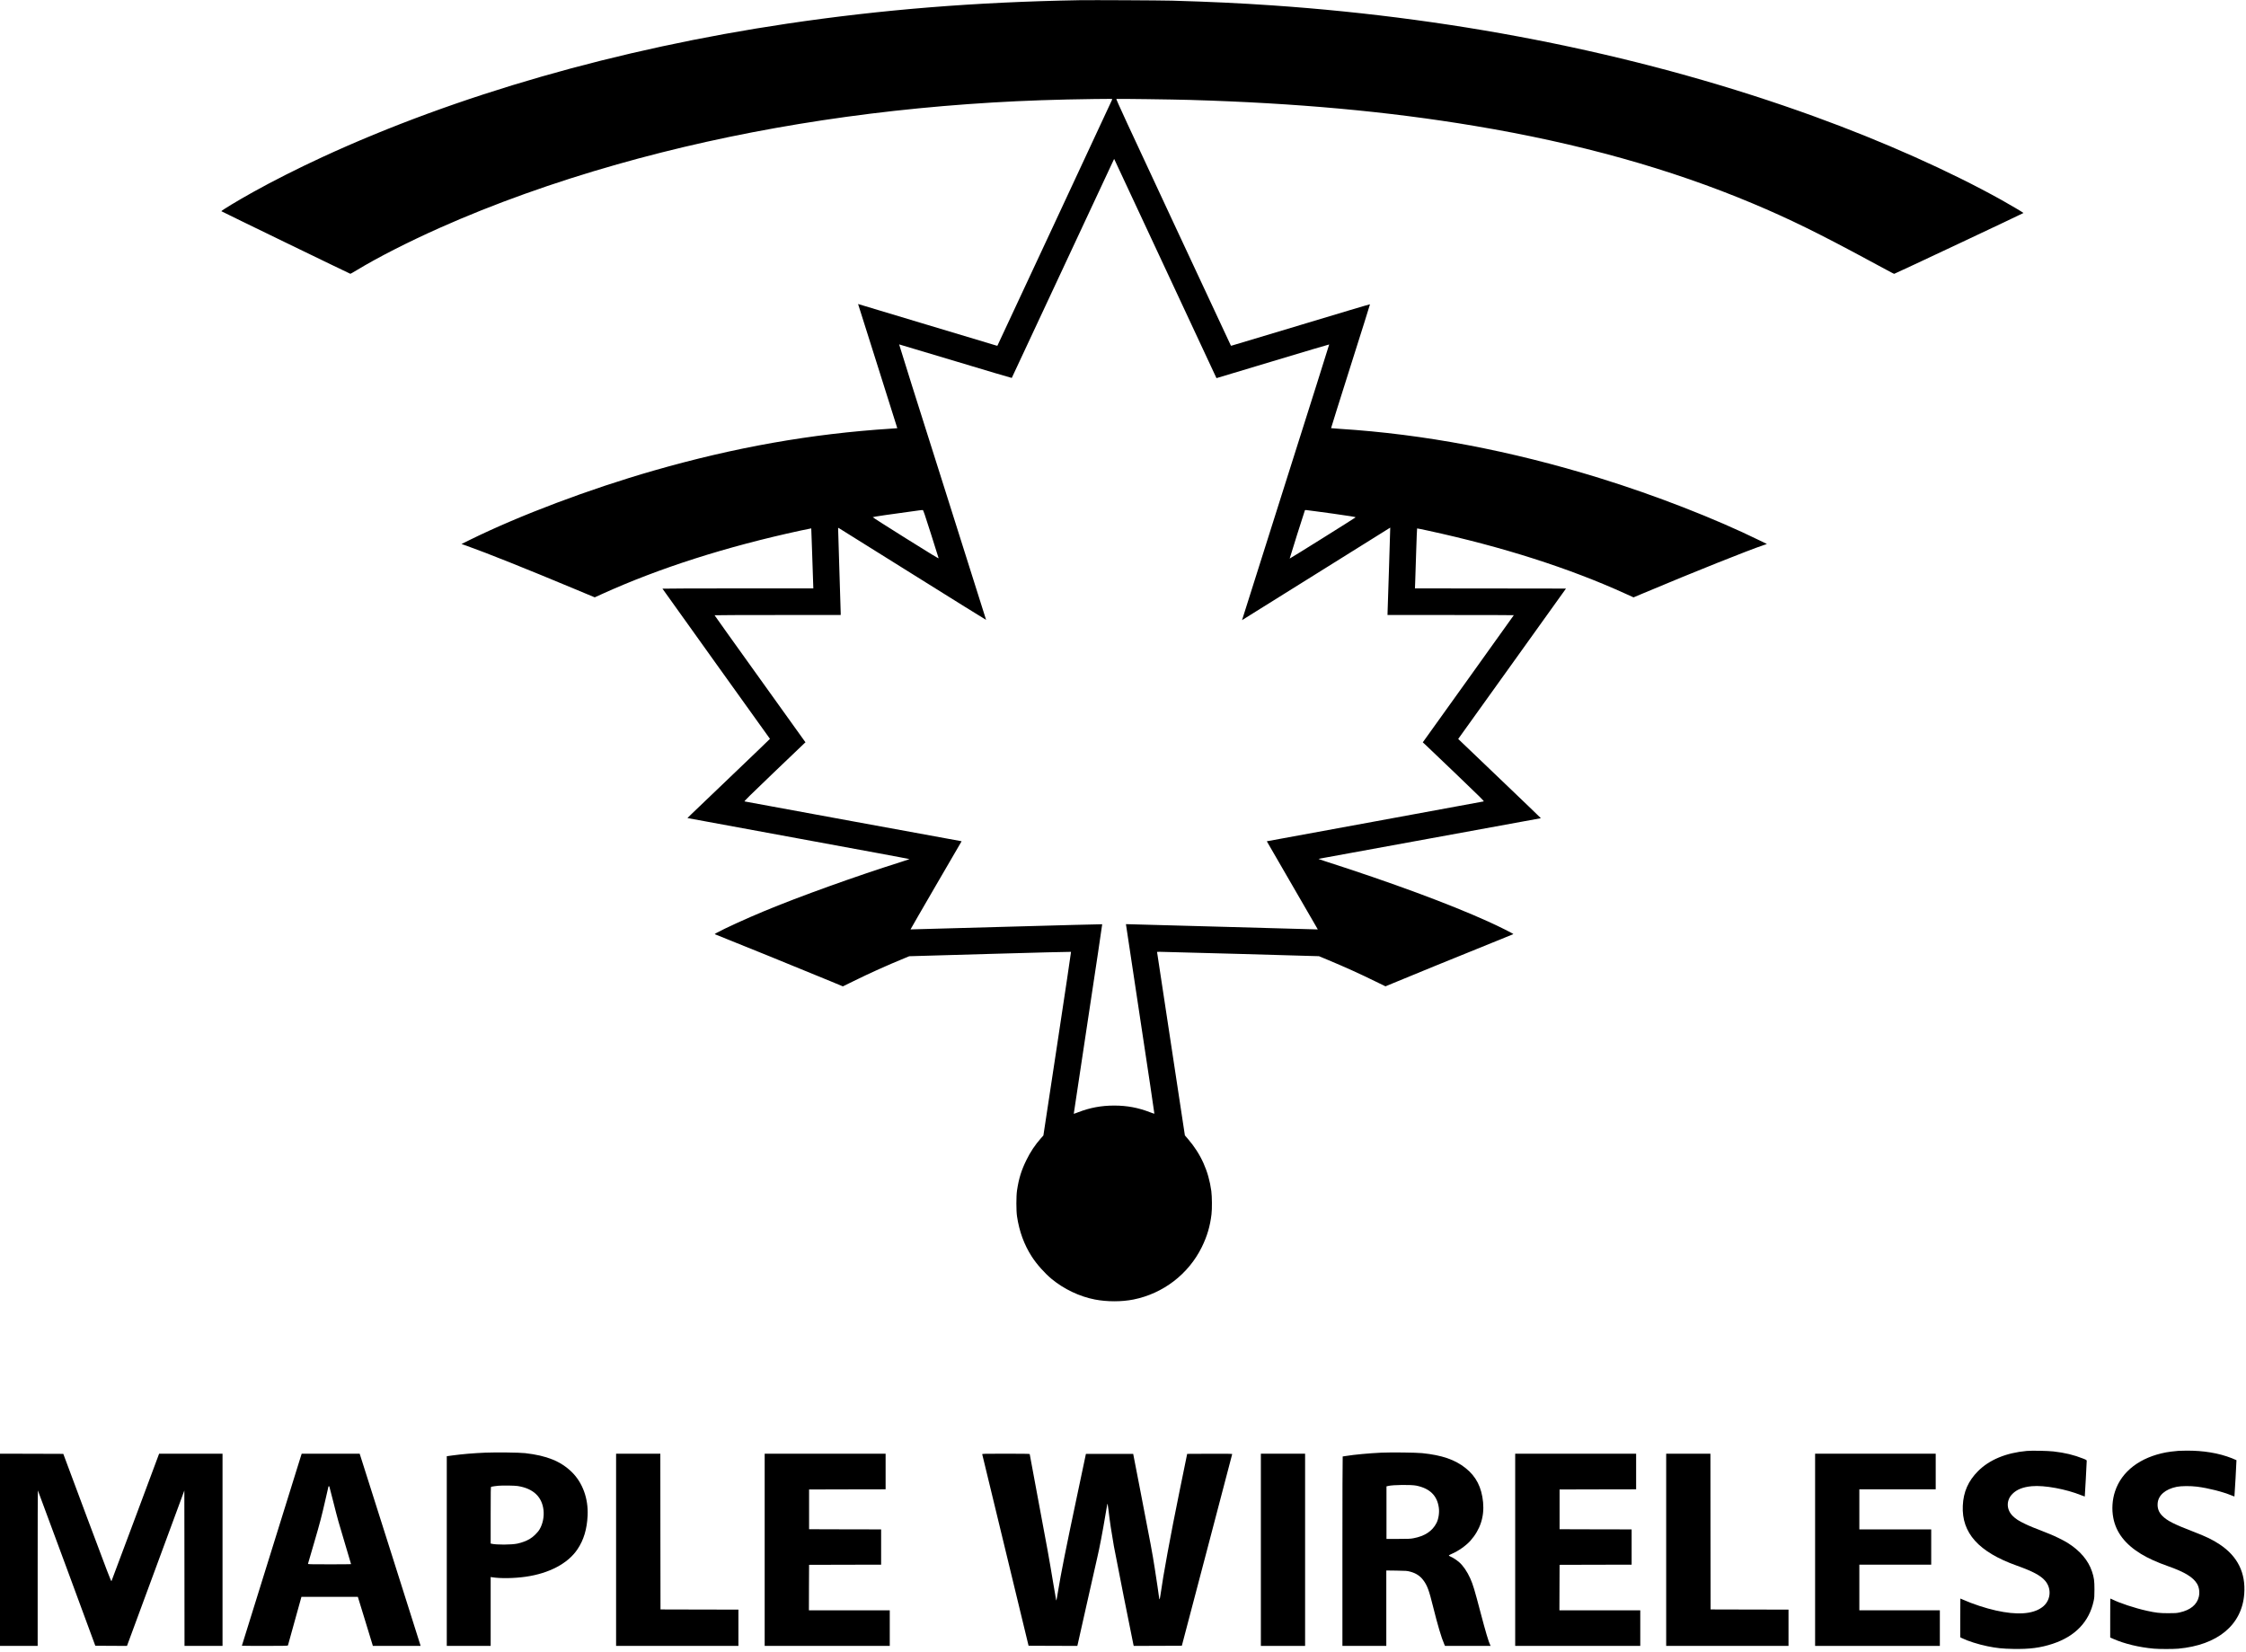
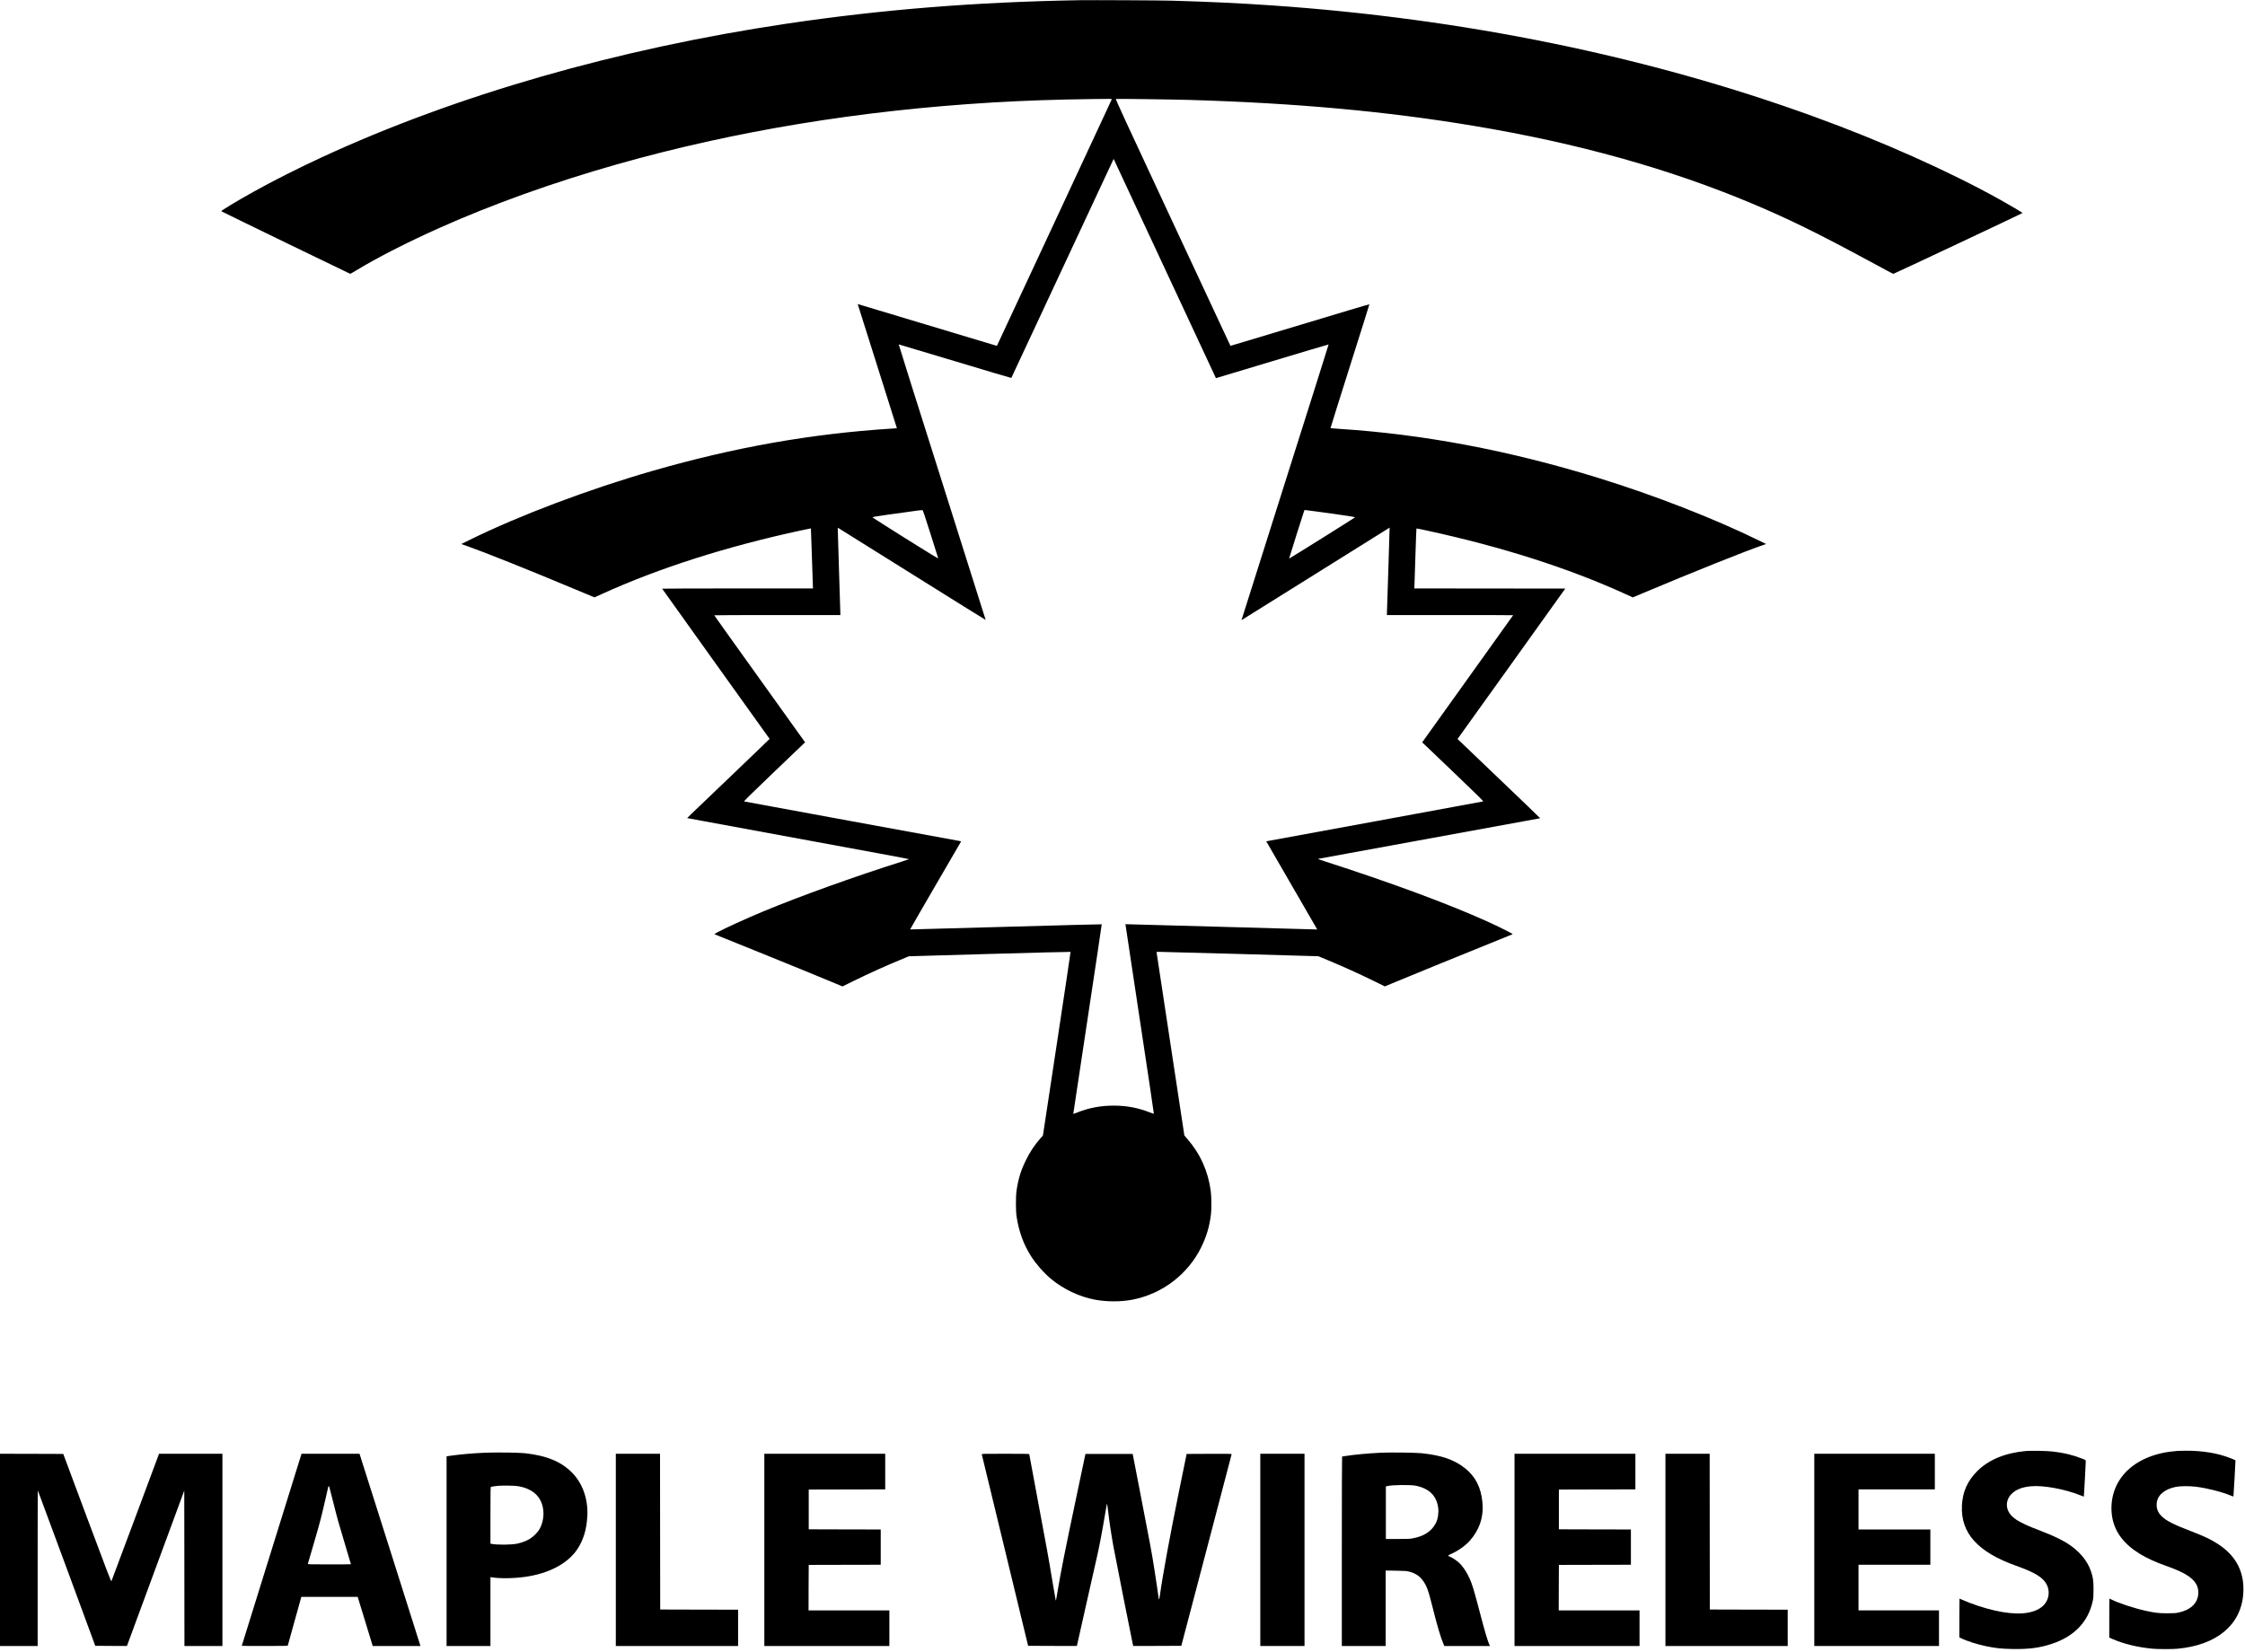
- <svg xmlns="http://www.w3.org/2000/svg" width="866px" height="637px" viewBox="0 0 866 637" version="1.1">
+ <svg xmlns="http://www.w3.org/2000/svg" width="500px" height="368px" viewBox="0 0 500 368" version="1.1">
  <g id="surface1">
-     <path style=" stroke:none;fill-rule:nonzero;fill:rgb(0%,0%,0%);fill-opacity:1;" d="M 416.215 0.078 C 376.164 0.785 340.137 3.68 303.434 9.133 C 238.191 18.836 175.891 36.727 124.172 60.629 C 114.965 64.883 105.254 69.785 97.605 74.051 C 91.555 77.41 85.176 81.277 85.359 81.453 C 85.52 81.609 134.938 105.582 135.098 105.582 C 135.176 105.582 136.215 104.992 137.402 104.273 C 145.543 99.328 157.277 93.344 169.535 87.875 C 190.266 78.637 213.449 70.332 237.883 63.402 C 282.969 50.605 331.586 42.594 382.707 39.527 C 395.07 38.793 407.406 38.367 421.93 38.18 C 428.762 38.086 428.91 38.086 428.844 38.34 C 428.805 38.484 418.836 59.91 406.672 85.957 L 384.57 133.32 L 384.172 133.254 C 383.957 133.215 371.875 129.59 357.324 125.191 C 342.777 120.805 330.867 117.219 330.852 117.23 C 330.84 117.23 334.25 128.004 338.418 141.16 C 342.59 154.316 345.988 165.09 345.973 165.117 C 345.945 165.129 344.883 165.207 343.602 165.289 C 312.84 167.262 283.355 172.473 251.938 181.5 C 227.25 188.59 200.379 198.723 181.234 208.148 L 177.941 209.773 L 180.113 210.535 C 187.508 213.16 203.352 219.492 221.801 227.211 L 229.316 230.344 L 232.207 229.023 C 254.258 219.027 279.996 210.801 308.828 204.562 C 310.988 204.094 312.773 203.723 312.801 203.75 C 312.824 203.773 312.984 208.32 313.16 213.84 C 313.332 219.371 313.504 224.57 313.547 225.383 L 313.598 226.891 L 284.488 226.891 C 268.488 226.891 255.402 226.945 255.43 226.996 C 255.457 227.062 264.781 240.113 276.16 255.992 C 287.551 271.867 296.863 284.879 296.879 284.906 C 296.891 284.934 290.016 291.547 281.582 299.598 C 263.719 316.672 265.062 315.379 265.129 315.461 C 265.168 315.488 284.461 319.047 307.988 323.352 C 331.531 327.672 350.742 331.23 350.691 331.285 C 350.637 331.324 349.305 331.766 347.73 332.27 C 329.824 337.922 308.281 345.668 294.508 351.402 C 287.645 354.254 279.492 357.984 276.453 359.641 C 275.469 360.184 275.469 360.184 275.84 360.332 C 276.453 360.559 287.965 365.211 295.906 368.426 C 305.406 372.277 314.465 375.984 320.34 378.422 L 324.988 380.355 L 329.066 378.355 C 335.77 375.062 341.656 372.41 349.266 369.277 L 350.598 368.73 L 381.734 367.836 C 398.867 367.344 412.91 366.984 412.961 367.039 C 413.004 367.078 410.629 383.035 407.672 402.484 L 402.305 437.852 L 401.359 438.918 C 399.121 441.449 397.309 444.156 395.762 447.316 C 393.805 451.289 392.816 454.488 392.137 459.047 C 391.805 461.301 391.805 466.793 392.137 469.047 C 393.004 474.844 394.871 479.965 397.801 484.508 C 399.691 487.469 402.809 490.973 405.527 493.215 C 410.27 497.121 416.281 499.973 422.156 501.105 C 426.859 502.012 432.508 502.012 437.051 501.105 C 448.48 498.812 458.262 491.309 463.375 480.91 C 465.43 476.738 466.574 472.859 467.121 468.246 C 467.375 466.152 467.332 461.461 467.055 459.312 C 466.027 451.609 463.043 444.969 457.969 439.105 L 456.863 437.824 L 451.492 402.445 L 446.125 367.062 L 447.121 367.023 C 447.668 367.012 461.723 367.383 478.34 367.852 L 508.555 368.719 L 511.98 370.145 C 518.441 372.836 524.371 375.516 530.523 378.543 L 534.203 380.34 L 537.121 379.129 C 544.406 376.09 560.57 369.504 575.344 363.531 C 579.742 361.773 583.418 360.277 583.512 360.211 C 583.699 360.105 577.902 357.199 573.758 355.332 C 558.742 348.535 536.266 340.23 510.809 332.059 C 509.383 331.59 508.301 331.203 508.41 331.176 C 511.168 330.656 593.863 315.539 593.957 315.539 C 594.035 315.539 594.074 315.488 594.051 315.434 C 594.035 315.367 587.027 308.637 578.488 300.477 C 569.949 292.316 562.809 285.492 562.605 285.293 L 562.246 284.945 L 583.031 255.953 L 603.801 226.957 L 574.691 226.918 L 545.566 226.891 L 545.66 224.52 C 545.699 223.223 545.875 218.039 546.031 213 C 546.191 207.961 546.352 203.816 546.395 203.773 C 546.418 203.734 548.363 204.121 550.711 204.641 C 579.367 210.867 604.988 219.051 626.652 228.902 L 629.848 230.355 L 633.512 228.809 C 653.152 220.547 674.188 212.133 680.145 210.16 L 681.277 209.773 L 678.477 208.402 C 661.25 199.949 638.32 191.016 616.594 184.297 C 582.418 173.742 549.152 167.434 516.602 165.367 C 514.777 165.25 513.258 165.129 513.23 165.102 C 513.191 165.074 516.574 154.332 520.719 141.238 C 524.875 128.148 528.262 117.391 528.234 117.336 C 528.207 117.27 516.324 120.816 501.812 125.203 C 487.305 129.574 475.246 133.203 475.02 133.242 L 474.621 133.32 L 452.426 85.785 C 434.211 46.777 430.27 38.234 430.441 38.152 C 430.695 38.059 452.465 38.34 458.715 38.527 C 499.723 39.727 534.988 42.938 568.562 48.539 C 608.652 55.215 644.012 65.094 675.945 78.52 C 689.922 84.398 701.207 89.93 720.91 100.582 C 730.172 105.582 730.184 105.582 730.383 105.582 C 730.625 105.582 780.199 82.238 780.199 82.133 C 780.199 82.012 774.977 78.918 771.738 77.117 C 751.809 66.016 726.016 54.508 699.621 44.926 C 635.672 21.715 564.605 7.16 490.422 2.066 C 477.98 1.215 466.641 0.68 451.852 0.254 C 447.348 0.133 420.984 0 416.215 0.078 Z M 449.52 103.98 C 460.246 126.961 469.027 145.785 469.039 145.812 C 469.051 145.824 478.816 142.895 490.742 139.293 C 502.68 135.695 512.457 132.789 512.5 132.828 C 512.539 132.855 504.984 156.785 495.711 185.992 C 486.453 215.199 478.883 239.102 478.898 239.129 C 478.91 239.141 491.781 231.117 507.477 221.293 C 523.184 211.469 536.039 203.441 536.039 203.453 C 536.055 203.48 535.84 210.387 535.574 218.824 C 535.293 227.25 535.055 234.836 535.027 235.664 L 534.988 237.156 L 559.344 237.156 C 572.734 237.156 583.684 237.184 583.684 237.223 C 583.684 237.25 575.785 248.301 566.137 261.766 L 548.59 286.254 L 549.551 287.133 C 550.07 287.613 555.414 292.719 561.434 298.477 C 571.066 307.703 572.32 308.957 572.066 309.035 C 571.895 309.09 553.027 312.555 530.125 316.754 C 507.223 320.941 488.477 324.379 488.449 324.406 C 488.438 324.418 492.859 332.07 498.281 341.402 C 503.719 350.734 508.141 358.387 508.117 358.398 C 508.09 358.414 491.449 357.961 471.117 357.371 C 450.801 356.801 434.145 356.332 434.133 356.359 C 434.121 356.387 436.582 372.824 439.637 392.887 C 442.688 412.961 445.137 429.414 445.098 429.453 C 445.059 429.492 444.352 429.254 443.512 428.934 C 438.914 427.133 434.57 426.32 429.602 426.32 C 424.66 426.32 420.262 427.133 415.773 428.879 C 414.828 429.254 414.043 429.52 414.016 429.492 C 414 429.48 416.48 413.027 419.516 392.965 C 422.566 372.891 425.02 356.441 424.98 356.398 C 424.941 356.359 408.312 356.801 388.02 357.371 C 367.73 357.961 351.102 358.414 351.078 358.387 C 351.051 358.359 355.473 350.707 360.895 341.375 L 370.77 324.406 L 370.34 324.312 C 370.102 324.273 351.328 320.832 328.613 316.672 C 305.898 312.527 287.207 309.09 287.074 309.035 C 286.871 308.957 289.043 306.809 298.371 297.879 C 304.727 291.785 310.066 286.691 310.242 286.531 L 310.574 286.254 L 293.055 261.805 C 283.41 248.352 275.52 237.316 275.52 237.25 C 275.52 237.195 286.461 237.156 299.836 237.156 L 324.152 237.156 L 324.152 236.316 C 324.152 235.863 323.91 228.316 323.633 219.559 C 323.336 210.801 323.125 203.602 323.152 203.574 C 323.18 203.547 323.285 203.562 323.379 203.602 C 323.473 203.641 336.289 211.652 351.863 221.398 C 367.438 231.145 380.188 239.074 380.215 239.035 C 380.227 238.98 372.672 215.066 363.414 185.887 C 354.152 156.719 346.625 132.828 346.68 132.801 C 346.719 132.789 356.5 135.707 368.395 139.293 C 380.293 142.879 390.074 145.785 390.113 145.734 C 390.18 145.664 426.953 66.973 429.242 62 L 429.574 61.281 L 429.801 61.734 C 429.922 61.988 438.809 81 449.52 103.98 Z M 358.938 205.828 C 360.535 210.855 361.867 215.094 361.906 215.254 C 361.977 215.48 358.883 213.602 349.199 207.535 C 342.148 203.121 336.449 199.48 336.5 199.43 C 336.688 199.27 343.148 198.324 354.129 196.844 C 354.898 196.734 355.645 196.668 355.781 196.684 C 356.008 196.695 356.457 198.031 358.938 205.828 Z M 507.41 197.176 C 510.621 197.574 517.188 198.508 520.801 199.07 C 521.93 199.242 522.703 199.414 522.676 199.496 C 522.598 199.656 497.336 215.465 497.27 215.387 C 497.219 215.332 503.012 196.988 503.145 196.75 C 503.199 196.684 503.453 196.656 503.719 196.695 C 503.984 196.734 505.652 196.949 507.41 197.176 Z M 507.41 197.176 " />
-     <path style=" stroke:none;fill-rule:nonzero;fill:rgb(0%,0%,0%);fill-opacity:1;" d="M 781.465 559.496 C 773.473 560.227 767.062 562.895 762.68 567.281 C 758.91 571.066 757.031 575.316 756.805 580.625 C 756.324 591.129 762.934 598.473 777.535 603.688 C 783.73 605.898 786.754 607.5 788.5 609.5 C 791.258 612.633 790.727 617.402 787.34 619.816 C 786.273 620.562 785.434 620.977 784.117 621.391 C 779.359 622.895 772.059 622.148 763.211 619.258 C 760.961 618.523 758.574 617.617 756.844 616.832 C 756.336 616.605 755.898 616.418 755.871 616.418 C 755.844 616.418 755.816 619.777 755.816 623.883 L 755.816 631.348 L 756.496 631.695 C 758.617 632.762 762.758 634.082 766.277 634.801 C 769.859 635.535 772.047 635.762 776.215 635.84 C 782.625 635.961 786.727 635.426 791.484 633.855 C 800.156 630.988 805.539 625.363 807.258 617.352 C 807.523 616.125 807.566 615.578 807.566 612.883 C 807.566 609.578 807.406 608.34 806.633 606.02 C 805.195 601.672 801.957 597.887 797.121 594.887 C 795.48 593.875 792.164 592.262 790.059 591.434 C 784.117 589.117 782.465 588.438 780.785 587.621 C 778.387 586.477 777.176 585.691 776.043 584.555 C 773.551 582.062 773.512 578.492 775.938 576.066 C 777.641 574.344 780.039 573.398 783.449 573.094 C 788.207 572.652 796.652 574.211 802.488 576.586 C 803.207 576.879 803.809 577.09 803.836 577.078 C 803.875 577.012 804.594 564 804.582 563.414 C 804.582 563.016 804.539 562.973 803.223 562.453 C 799.652 561.039 796.16 560.188 791.789 559.695 C 789.645 559.441 783.355 559.32 781.465 559.496 Z M 781.465 559.496 " />
-     <path style=" stroke:none;fill-rule:nonzero;fill:rgb(0%,0%,0%);fill-opacity:1;" d="M 840.02 559.453 C 837.555 559.68 836.422 559.828 835.223 560.043 C 825.191 561.922 818.078 567.332 815.52 575.051 C 814.426 578.316 814.188 582.012 814.84 585.355 C 815.906 590.93 819.422 595.488 825.484 599.195 C 828.254 600.887 831.68 602.434 836.09 603.992 C 842.418 606.234 845.602 608.18 847.133 610.727 C 847.945 612.098 848.215 614.02 847.812 615.723 C 847.094 618.789 844.551 620.871 840.418 621.777 C 839.18 622.043 838.66 622.07 835.957 622.07 C 832.68 622.07 831.199 621.895 827.789 621.137 C 823.191 620.125 817.184 618.137 814.453 616.75 C 814.078 616.562 813.746 616.418 813.707 616.418 C 813.668 616.418 813.641 619.805 813.641 623.938 L 813.641 631.441 L 814.879 631.988 C 819.156 633.867 824.766 635.227 830.426 635.734 C 832.398 635.922 837.914 635.922 839.887 635.746 C 855.062 634.359 864.414 626.617 865.32 614.656 C 865.934 606.527 862.777 600.141 855.875 595.555 C 853.062 593.688 850.652 592.527 845.523 590.555 C 838.207 587.742 835.516 586.371 833.691 584.488 C 832.348 583.102 831.801 581.625 831.934 579.73 C 832.145 576.613 834.891 574.227 839.289 573.332 C 840.992 572.984 844.602 572.957 847.133 573.277 C 851.559 573.852 856.875 575.199 860.391 576.637 C 861.004 576.891 861.523 577.09 861.535 577.066 C 861.602 576.996 862.375 563.16 862.324 563.066 C 862.297 563.027 861.496 562.68 860.562 562.309 C 855.5 560.32 849.531 559.32 842.949 559.387 C 841.594 559.387 840.273 559.43 840.02 559.453 Z M 840.02 559.453 " />
-     <path style=" stroke:none;fill-rule:nonzero;fill:rgb(0%,0%,0%);fill-opacity:1;" d="M 187.121 560.16 C 182.312 560.375 178.344 560.707 174.371 561.242 L 172.266 561.535 L 172.266 634.68 L 189.188 634.68 L 189.188 608.113 L 189.762 608.207 C 192.918 608.727 198.34 608.633 202.711 608.004 C 211.785 606.699 218.992 602.887 222.656 597.422 C 225.066 593.836 226.32 589.688 226.57 584.422 C 226.879 577.863 224.641 571.719 220.457 567.625 C 216.207 563.48 210.824 561.293 202.484 560.348 C 200.258 560.094 191.211 559.988 187.121 560.16 Z M 199.578 573.023 C 205.562 573.945 209 577.145 209.57 582.355 C 209.84 584.875 209.277 587.621 208.078 589.688 C 207.348 590.957 205.535 592.715 204.191 593.477 C 202.844 594.25 201.18 594.859 199.512 595.223 C 197.262 595.715 191.371 595.742 189.492 595.273 L 189.188 595.195 L 189.188 584.289 C 189.188 575.066 189.215 573.371 189.375 573.32 C 189.586 573.238 191.348 572.984 192.184 572.918 C 193.836 572.773 198.422 572.84 199.578 573.023 Z M 199.578 573.023 " />
-     <path style=" stroke:none;fill-rule:nonzero;fill:rgb(0%,0%,0%);fill-opacity:1;" d="M 532.656 560.16 C 527.875 560.387 522.227 560.906 519.055 561.426 C 518.359 561.535 517.762 561.629 517.707 561.629 C 517.641 561.629 517.602 578.062 517.602 598.152 L 517.602 634.68 L 534.523 634.68 L 534.523 605.594 L 538.492 605.645 C 542.25 605.711 542.516 605.727 543.77 606.059 C 545.965 606.645 547.523 607.672 548.777 609.324 C 550.324 611.391 550.977 613.164 552.574 619.617 C 554.32 626.629 555.797 631.602 556.824 633.922 L 557.156 634.68 L 574.77 634.68 L 574.57 634.309 C 573.984 633.176 572.758 629.043 570.895 621.949 C 568.508 612.859 567.961 611.059 566.883 608.633 C 565.738 606.059 564.113 603.688 562.605 602.395 C 561.609 601.539 560.195 600.621 559.355 600.273 C 558.957 600.102 558.637 599.898 558.637 599.82 C 558.637 599.727 559.145 599.445 559.77 599.18 C 562.262 598.129 565.23 596.035 566.922 594.156 C 570.707 589.914 572.371 584.891 571.84 579.289 C 571.293 573.531 569.16 569.348 565.137 566.148 C 561.008 562.855 556.051 561.148 548.379 560.348 C 545.926 560.109 536.48 559.988 532.656 560.16 Z M 546.113 572.879 C 551.32 573.957 554.133 576.719 554.773 581.371 C 555.039 583.277 554.68 585.691 553.895 587.25 C 552.293 590.41 549.391 592.34 544.98 593.168 C 543.848 593.383 542.98 593.422 539.117 593.422 L 534.59 593.422 L 534.59 573.16 L 535.254 573 C 537.078 572.547 544.113 572.465 546.113 572.879 Z M 546.113 572.879 " />
-     <path style=" stroke:none;fill-rule:nonzero;fill:rgb(0%,0%,0%);fill-opacity:1;" d="M 0 597.621 L 0 634.68 L 14.523 634.68 L 14.523 604.66 C 14.523 588.156 14.547 574.68 14.602 574.719 C 14.641 574.758 19.637 588.25 25.715 604.699 L 36.746 634.613 L 42.859 634.652 L 48.961 634.68 L 60.02 604.727 L 71.078 574.758 L 71.117 604.727 L 71.145 634.68 L 85.801 634.68 L 85.801 560.562 L 61.352 560.562 L 52.238 584.996 C 47.23 598.422 43.059 609.551 42.98 609.699 C 42.859 609.953 41.461 606.301 33.613 585.305 L 24.406 560.629 L 12.203 560.586 L 0 560.562 Z M 0 597.621 " />
-     <path style=" stroke:none;fill-rule:nonzero;fill:rgb(0%,0%,0%);fill-opacity:1;" d="M 115.723 562.453 C 114.113 567.574 93.262 634.547 93.262 634.613 C 93.262 634.652 97.246 634.68 102.109 634.68 C 109.062 634.68 110.969 634.641 111.02 634.508 C 111.047 634.426 112.234 630.16 113.645 625.043 L 116.23 615.75 L 137.973 615.75 L 140.664 624.508 C 142.145 629.336 143.449 633.602 143.555 633.973 L 143.77 634.68 L 162.168 634.68 L 162.074 634.32 C 162.023 634.105 157.039 618.375 151.004 599.355 C 144.957 580.332 139.707 563.812 139.348 562.652 L 138.68 560.562 L 116.324 560.562 Z M 127.023 573.32 C 127.062 573.453 127.754 576.145 128.555 579.289 C 130.328 586.277 130.434 586.664 133.176 595.781 C 134.375 599.793 135.363 603.113 135.363 603.152 C 135.363 603.191 131.605 603.219 127.023 603.219 C 119.148 603.219 118.695 603.207 118.762 602.98 C 118.801 602.859 119.855 599.246 121.105 594.953 C 123.438 586.984 123.957 584.969 125.637 577.625 C 126.156 575.316 126.609 573.344 126.637 573.254 C 126.715 573.012 126.941 573.051 127.023 573.32 Z M 127.023 573.32 " />
-     <path style=" stroke:none;fill-rule:nonzero;fill:rgb(0%,0%,0%);fill-opacity:1;" d="M 237.551 597.621 L 237.551 634.68 L 284.715 634.68 L 284.715 620.684 L 269.699 620.656 L 254.672 620.617 L 254.629 590.582 L 254.605 560.562 L 237.551 560.562 Z M 237.551 597.621 " />
-     <path style=" stroke:none;fill-rule:nonzero;fill:rgb(0%,0%,0%);fill-opacity:1;" d="M 294.84 597.621 L 294.84 634.68 L 343.07 634.68 L 343.07 620.949 L 311.895 620.949 L 311.918 612.18 L 311.961 603.418 L 325.855 603.379 L 339.738 603.352 L 339.738 589.754 L 325.855 589.73 L 311.961 589.688 L 311.961 574.359 L 326.723 574.32 L 341.469 574.293 L 341.469 560.562 L 294.84 560.562 Z M 294.84 597.621 " />
-     <path style=" stroke:none;fill-rule:nonzero;fill:rgb(0%,0%,0%);fill-opacity:1;" d="M 378.723 560.789 C 378.762 560.922 382.785 577.586 387.688 597.82 L 396.59 634.613 L 405.992 634.652 L 415.387 634.68 L 415.602 633.789 C 415.707 633.281 417.359 625.949 419.266 617.484 C 421.168 609.02 422.875 601.461 423.062 600.688 C 423.941 596.969 425.168 590.543 426.207 584.289 C 426.883 580.211 426.965 579.797 427.07 579.902 C 427.098 579.945 427.246 581.012 427.406 582.289 C 427.898 586.57 428.578 591.117 429.484 596.223 C 429.949 598.887 436.758 633.242 437.012 634.188 L 437.145 634.68 L 446.418 634.652 L 455.688 634.613 L 465.387 597.754 C 470.73 577.477 475.102 560.812 475.102 560.723 C 475.102 560.586 473.316 560.562 466.414 560.586 L 457.742 560.629 L 454.758 575.227 C 451.32 592.062 448.469 607.578 447.457 614.977 C 447.324 615.926 447.164 616.684 447.098 616.684 C 447.043 616.684 446.988 616.629 446.988 616.562 C 446.988 616.312 445.762 607.965 445.242 604.754 C 444.246 598.434 443.91 596.648 439.488 573.824 L 436.93 560.629 L 418.703 560.629 L 415.469 575.957 C 410.855 597.754 409.18 606.18 407.871 614.086 C 407.418 616.91 407.352 617.191 407.234 617.07 C 407.207 617.043 406.688 614.07 406.102 610.484 C 404.449 600.527 403.809 596.969 400.277 578.199 C 398.492 568.641 397.027 560.773 397.027 560.695 C 397.027 560.602 393.938 560.562 387.848 560.562 C 379.176 560.562 378.668 560.574 378.723 560.789 Z M 378.723 560.789 " />
-     <path style=" stroke:none;fill-rule:nonzero;fill:rgb(0%,0%,0%);fill-opacity:1;" d="M 486.16 597.621 L 486.16 634.68 L 503.211 634.68 L 503.211 560.562 L 486.16 560.562 Z M 486.16 597.621 " />
-     <path style=" stroke:none;fill-rule:nonzero;fill:rgb(0%,0%,0%);fill-opacity:1;" d="M 584.219 597.621 L 584.219 634.68 L 632.445 634.68 L 632.445 620.949 L 601.27 620.949 L 601.297 612.18 L 601.336 603.418 L 615.234 603.379 L 629.117 603.352 L 629.117 589.754 L 615.234 589.73 L 601.336 589.688 L 601.336 574.359 L 616.098 574.32 L 630.848 574.293 L 630.848 560.562 L 584.219 560.562 Z M 584.219 597.621 " />
-     <path style=" stroke:none;fill-rule:nonzero;fill:rgb(0%,0%,0%);fill-opacity:1;" d="M 642.438 597.621 L 642.438 634.68 L 689.602 634.68 L 689.602 620.684 L 674.586 620.656 L 659.559 620.617 L 659.52 590.582 L 659.492 560.562 L 642.438 560.562 Z M 642.438 597.621 " />
-     <path style=" stroke:none;fill-rule:nonzero;fill:rgb(0%,0%,0%);fill-opacity:1;" d="M 699.859 597.621 L 699.859 634.68 L 747.957 634.68 L 747.957 620.949 L 716.914 620.949 L 716.914 603.352 L 744.625 603.352 L 744.625 589.754 L 716.914 589.754 L 716.914 574.293 L 746.359 574.293 L 746.359 560.562 L 699.859 560.562 Z M 699.859 597.621 " />
+     <path style=" stroke:none;fill-rule:nonzero;fill:rgb(0%,0%,0%);fill-opacity:1;" d="M 240.309 0.047 C 217.184 0.453 196.383 2.125 175.191 5.277 C 137.523 10.883 101.555 21.219 71.691 35.027 C 66.375 37.484 60.77 40.316 56.355 42.781 C 52.859 44.719 49.176 46.953 49.285 47.055 C 49.375 47.145 77.91 60.996 78 60.996 C 78.047 60.996 78.645 60.656 79.332 60.238 C 84.031 57.383 90.809 53.926 97.883 50.766 C 109.852 45.43 123.238 40.633 137.348 36.629 C 163.375 29.234 191.445 24.605 220.961 22.836 C 228.102 22.41 235.223 22.164 243.609 22.059 C 247.555 22.004 247.637 22.004 247.602 22.148 C 247.578 22.234 241.82 34.609 234.801 49.656 L 222.039 77.02 L 221.809 76.98 C 221.684 76.961 214.707 74.863 206.309 72.324 C 197.91 69.789 191.031 67.719 191.023 67.727 C 191.016 67.727 192.984 73.949 195.391 81.551 C 197.801 89.148 199.762 95.375 199.754 95.391 C 199.738 95.395 199.125 95.441 198.383 95.488 C 180.625 96.629 163.602 99.641 145.461 104.855 C 131.207 108.949 115.691 114.805 104.641 120.25 L 102.738 121.188 L 103.992 121.629 C 108.262 123.145 117.41 126.801 128.059 131.262 L 132.398 133.07 L 134.07 132.309 C 146.801 126.535 161.66 121.781 178.309 118.176 C 179.555 117.906 180.586 117.691 180.602 117.707 C 180.613 117.723 180.707 120.348 180.809 123.535 C 180.906 126.734 181.008 129.734 181.031 130.207 L 181.062 131.078 L 164.254 131.078 C 155.016 131.078 147.461 131.109 147.477 131.137 C 147.492 131.176 152.875 138.715 159.445 147.891 C 166.023 157.059 171.398 164.578 171.406 164.594 C 171.414 164.609 167.445 168.43 162.578 173.078 C 152.262 182.945 153.039 182.195 153.078 182.246 C 153.098 182.262 164.238 184.316 177.824 186.805 C 191.414 189.297 202.508 191.355 202.477 191.387 C 202.445 191.41 201.676 191.664 200.77 191.953 C 190.43 195.219 177.992 199.695 170.039 203.008 C 166.078 204.656 161.371 206.809 159.613 207.766 C 159.047 208.082 159.047 208.082 159.262 208.168 C 159.613 208.297 166.262 210.984 170.848 212.844 C 176.332 215.066 181.562 217.211 184.953 218.617 L 187.637 219.734 L 189.992 218.578 C 193.863 216.676 197.262 215.145 201.656 213.336 L 202.422 213.02 L 220.402 212.5 C 230.293 212.219 238.402 212.012 238.43 212.043 C 238.453 212.062 237.082 221.281 235.375 232.52 L 232.277 252.949 L 231.73 253.566 C 230.438 255.027 229.395 256.594 228.5 258.418 C 227.371 260.715 226.801 262.562 226.406 265.195 C 226.215 266.496 226.215 269.672 226.406 270.973 C 226.906 274.32 227.984 277.281 229.676 279.902 C 230.77 281.613 232.57 283.641 234.137 284.934 C 236.875 287.191 240.348 288.84 243.738 289.492 C 246.453 290.016 249.715 290.016 252.34 289.492 C 258.938 288.168 264.586 283.832 267.539 277.824 C 268.723 275.414 269.383 273.176 269.699 270.508 C 269.848 269.301 269.82 266.59 269.66 265.348 C 269.07 260.898 267.348 257.062 264.418 253.676 L 263.777 252.934 L 260.676 232.496 L 257.578 212.055 L 258.152 212.031 C 258.469 212.027 266.582 212.238 276.18 212.512 L 293.621 213.012 L 295.602 213.836 C 299.332 215.391 302.754 216.938 306.309 218.688 L 308.43 219.727 L 310.117 219.027 C 314.324 217.27 323.656 213.465 332.184 210.016 C 334.723 209 336.848 208.137 336.902 208.098 C 337.008 208.035 333.66 206.355 331.27 205.277 C 322.598 201.352 309.621 196.555 294.926 191.832 C 294.102 191.562 293.477 191.34 293.539 191.324 C 295.133 191.023 342.879 182.289 342.93 182.289 C 342.977 182.289 343 182.262 342.984 182.227 C 342.977 182.191 338.93 178.301 334 173.586 C 329.07 168.875 324.945 164.93 324.828 164.816 L 324.621 164.613 L 336.625 147.867 L 348.613 131.113 L 331.809 131.094 L 314.992 131.078 L 315.047 129.707 C 315.07 128.957 315.172 125.965 315.262 123.051 C 315.352 120.141 315.445 117.746 315.469 117.723 C 315.484 117.699 316.605 117.922 317.961 118.223 C 334.508 121.82 349.301 126.547 361.809 132.238 L 363.652 133.078 L 365.77 132.184 C 377.109 127.41 389.254 122.551 392.691 121.41 L 393.348 121.188 L 391.73 120.395 C 381.785 115.512 368.547 110.352 356 106.469 C 336.27 100.371 317.062 96.727 298.27 95.535 C 297.215 95.465 296.34 95.395 296.324 95.379 C 296.301 95.363 298.254 89.16 300.645 81.594 C 303.047 74.031 305 67.816 304.984 67.785 C 304.969 67.746 298.109 69.797 289.73 72.332 C 281.355 74.855 274.391 76.953 274.262 76.977 L 274.031 77.02 L 261.215 49.559 C 250.699 27.023 248.422 22.09 248.523 22.039 C 248.668 21.988 261.238 22.148 264.848 22.258 C 288.523 22.949 308.883 24.805 328.27 28.043 C 351.414 31.898 371.832 37.605 390.27 45.363 C 398.34 48.758 404.855 51.953 416.23 58.105 C 421.578 60.996 421.586 60.996 421.699 60.996 C 421.84 60.996 450.461 47.508 450.461 47.449 C 450.461 47.379 447.445 45.59 445.578 44.551 C 434.07 38.137 419.176 31.488 403.938 25.953 C 367.016 12.543 325.984 4.137 283.152 1.195 C 275.969 0.703 269.422 0.395 260.883 0.148 C 258.285 0.078 243.062 0 240.309 0.047 Z M 259.539 60.07 C 265.73 73.348 270.801 84.223 270.809 84.238 C 270.816 84.242 276.453 82.551 283.34 80.469 C 290.23 78.391 295.875 76.715 295.902 76.734 C 295.922 76.75 291.562 90.574 286.207 107.449 C 280.863 124.324 276.492 138.133 276.5 138.148 C 276.508 138.152 283.938 133.52 293 127.844 C 302.07 122.168 309.492 117.531 309.492 117.535 C 309.5 117.551 309.375 121.543 309.223 126.418 C 309.062 131.285 308.922 135.668 308.906 136.145 L 308.883 137.008 L 322.945 137.008 C 330.68 137.008 337 137.023 337 137.047 C 337 137.062 332.441 143.445 326.867 151.223 L 316.738 165.371 L 317.293 165.879 C 317.594 166.156 320.68 169.105 324.152 172.434 C 329.715 177.762 330.438 178.488 330.293 178.531 C 330.191 178.562 319.301 180.566 306.078 182.992 C 292.855 185.41 282.031 187.395 282.016 187.41 C 282.008 187.418 284.562 191.84 287.691 197.23 C 290.832 202.621 293.383 207.043 293.371 207.051 C 293.355 207.059 283.746 206.797 272.008 206.457 C 260.277 206.125 250.66 205.855 250.652 205.871 C 250.648 205.887 252.066 215.383 253.832 226.973 C 255.594 238.57 257.008 248.074 256.984 248.098 C 256.961 248.121 256.555 247.984 256.07 247.797 C 253.414 246.758 250.906 246.289 248.039 246.289 C 245.184 246.289 242.645 246.758 240.055 247.766 C 239.508 247.984 239.055 248.137 239.039 248.121 C 239.031 248.113 240.461 238.609 242.215 227.02 C 243.977 215.422 245.391 205.918 245.371 205.895 C 245.348 205.871 235.746 206.125 224.031 206.457 C 212.316 206.797 202.715 207.059 202.699 207.043 C 202.684 207.027 205.238 202.605 208.367 197.215 L 214.07 187.41 L 213.82 187.359 C 213.684 187.336 202.844 185.348 189.73 182.945 C 176.617 180.551 165.824 178.562 165.746 178.531 C 165.629 178.488 166.883 177.246 172.27 172.086 C 175.938 168.566 179.023 165.625 179.125 165.531 L 179.316 165.371 L 169.199 151.246 C 163.633 143.477 159.074 137.098 159.074 137.062 C 159.074 137.031 165.395 137.008 173.117 137.008 L 187.156 137.008 L 187.156 136.523 C 187.156 136.262 187.016 131.898 186.855 126.84 C 186.684 121.781 186.562 117.621 186.578 117.605 C 186.594 117.59 186.652 117.602 186.707 117.621 C 186.762 117.645 194.164 122.273 203.156 127.902 C 212.145 133.535 219.508 138.113 219.523 138.094 C 219.531 138.062 215.168 124.246 209.824 107.387 C 204.477 90.539 200.129 76.734 200.16 76.719 C 200.184 76.715 205.832 78.398 212.699 80.469 C 219.57 82.543 225.215 84.223 225.238 84.191 C 225.277 84.152 246.508 38.691 247.832 35.816 L 248.023 35.402 L 248.152 35.664 C 248.223 35.812 253.355 46.793 259.539 60.07 Z M 207.238 118.91 C 208.16 121.812 208.93 124.262 208.953 124.355 C 208.992 124.484 207.207 123.398 201.617 119.895 C 197.547 117.344 194.254 115.242 194.285 115.211 C 194.391 115.121 198.121 114.574 204.461 113.719 C 204.906 113.656 205.336 113.617 205.418 113.625 C 205.547 113.633 205.805 114.402 207.238 118.91 Z M 292.961 113.91 C 294.816 114.141 298.605 114.68 300.691 115.004 C 301.344 115.105 301.793 115.203 301.777 115.25 C 301.73 115.344 287.145 124.477 287.105 124.43 C 287.078 124.398 290.422 113.801 290.5 113.664 C 290.531 113.625 290.676 113.609 290.832 113.633 C 290.984 113.656 291.945 113.777 292.961 113.91 Z M 292.961 113.91 " />
+     <path style=" stroke:none;fill-rule:nonzero;fill:rgb(0%,0%,0%);fill-opacity:1;" d="M 451.191 323.227 C 446.578 323.648 442.875 325.188 440.348 327.723 C 438.168 329.91 437.086 332.363 436.953 335.434 C 436.676 341.5 440.492 345.742 448.922 348.754 C 452.5 350.031 454.246 350.957 455.254 352.113 C 456.848 353.922 456.539 356.68 454.586 358.074 C 453.969 358.504 453.484 358.742 452.723 358.98 C 449.977 359.852 445.762 359.422 440.652 357.75 C 439.355 357.324 437.977 356.801 436.977 356.348 C 436.684 356.219 436.43 356.109 436.414 356.109 C 436.398 356.109 436.383 358.051 436.383 360.422 L 436.383 364.734 L 436.777 364.934 C 438 365.551 440.391 366.312 442.422 366.73 C 444.492 367.152 445.754 367.285 448.16 367.328 C 451.863 367.398 454.23 367.09 456.977 366.184 C 461.984 364.527 465.094 361.277 466.086 356.648 C 466.238 355.941 466.262 355.625 466.262 354.066 C 466.262 352.156 466.168 351.441 465.723 350.102 C 464.895 347.59 463.023 345.402 460.23 343.672 C 459.285 343.086 457.371 342.156 456.152 341.676 C 452.723 340.336 451.77 339.945 450.801 339.473 C 449.414 338.812 448.715 338.359 448.062 337.703 C 446.621 336.262 446.602 334.199 448 332.797 C 448.984 331.805 450.367 331.258 452.336 331.082 C 455.086 330.824 459.961 331.727 463.332 333.098 C 463.746 333.266 464.094 333.391 464.109 333.383 C 464.133 333.344 464.547 325.828 464.539 325.488 C 464.539 325.258 464.516 325.234 463.754 324.934 C 461.691 324.117 459.676 323.625 457.152 323.34 C 455.914 323.195 452.285 323.125 451.191 323.227 Z M 451.191 323.227 " />
+     <path style=" stroke:none;fill-rule:nonzero;fill:rgb(0%,0%,0%);fill-opacity:1;" d="M 485 323.199 C 483.578 323.332 482.922 323.418 482.23 323.543 C 476.438 324.625 472.332 327.754 470.855 332.211 C 470.223 334.098 470.086 336.234 470.461 338.164 C 471.078 341.387 473.105 344.02 476.609 346.16 C 478.207 347.137 480.184 348.031 482.73 348.93 C 486.383 350.227 488.223 351.352 489.105 352.82 C 489.574 353.613 489.73 354.723 489.5 355.707 C 489.086 357.48 487.617 358.684 485.23 359.207 C 484.516 359.359 484.215 359.375 482.652 359.375 C 480.762 359.375 479.906 359.273 477.938 358.836 C 475.285 358.25 471.816 357.102 470.238 356.301 C 470.023 356.191 469.832 356.109 469.809 356.109 C 469.785 356.109 469.77 358.066 469.77 360.453 L 469.77 364.789 L 470.484 365.105 C 472.953 366.191 476.191 366.977 479.461 367.27 C 480.598 367.379 483.785 367.379 484.922 367.277 C 493.684 366.473 499.086 362 499.609 355.094 C 499.961 350.395 498.141 346.707 494.152 344.059 C 492.531 342.977 491.141 342.309 488.176 341.168 C 483.953 339.543 482.398 338.75 481.348 337.664 C 480.57 336.863 480.254 336.008 480.332 334.914 C 480.453 333.113 482.039 331.734 484.578 331.219 C 485.562 331.02 487.645 331 489.105 331.188 C 491.66 331.52 494.73 332.297 496.762 333.129 C 497.117 333.273 497.414 333.391 497.422 333.375 C 497.461 333.336 497.906 325.344 497.879 325.289 C 497.863 325.266 497.398 325.066 496.859 324.852 C 493.938 323.703 490.492 323.125 486.691 323.164 C 485.91 323.164 485.145 323.188 485 323.199 Z M 485 323.199 " />
+     <path style=" stroke:none;fill-rule:nonzero;fill:rgb(0%,0%,0%);fill-opacity:1;" d="M 108.039 323.609 C 105.262 323.734 102.969 323.926 100.676 324.234 L 99.461 324.402 L 99.461 366.66 L 109.23 366.66 L 109.23 351.312 L 109.562 351.367 C 111.383 351.668 114.516 351.613 117.039 351.25 C 122.277 350.496 126.438 348.293 128.555 345.137 C 129.945 343.062 130.672 340.668 130.812 337.625 C 130.992 333.836 129.699 330.285 127.285 327.922 C 124.832 325.527 121.723 324.262 116.906 323.719 C 115.621 323.57 110.398 323.508 108.039 323.609 Z M 115.23 331.039 C 118.684 331.574 120.668 333.422 121 336.43 C 121.156 337.887 120.828 339.473 120.137 340.668 C 119.715 341.402 118.668 342.418 117.895 342.855 C 117.117 343.305 116.156 343.656 115.191 343.863 C 113.891 344.148 110.492 344.164 109.406 343.895 L 109.23 343.848 L 109.23 337.547 C 109.23 332.219 109.246 331.242 109.34 331.211 C 109.461 331.164 110.477 331.02 110.961 330.98 C 111.914 330.895 114.562 330.934 115.23 331.039 Z M 115.23 331.039 " />
+     <path style=" stroke:none;fill-rule:nonzero;fill:rgb(0%,0%,0%);fill-opacity:1;" d="M 307.539 323.609 C 304.777 323.738 301.516 324.039 299.684 324.34 C 299.285 324.402 298.938 324.457 298.906 324.457 C 298.867 324.457 298.848 333.953 298.848 345.559 L 298.848 366.66 L 308.617 366.66 L 308.617 349.855 L 310.906 349.887 C 313.078 349.926 313.23 349.934 313.953 350.125 C 315.223 350.465 316.121 351.059 316.848 352.012 C 317.738 353.207 318.117 354.23 319.039 357.957 C 320.047 362.008 320.898 364.883 321.492 366.223 L 321.684 366.66 L 331.852 366.66 L 331.738 366.445 C 331.398 365.789 330.691 363.402 329.617 359.305 C 328.238 354.055 327.922 353.012 327.301 351.613 C 326.641 350.125 325.699 348.754 324.828 348.008 C 324.254 347.516 323.438 346.984 322.953 346.781 C 322.723 346.684 322.539 346.566 322.539 346.52 C 322.539 346.469 322.832 346.305 323.191 346.152 C 324.633 345.543 326.344 344.336 327.32 343.25 C 329.508 340.797 330.469 337.895 330.16 334.66 C 329.848 331.332 328.613 328.918 326.293 327.07 C 323.906 325.168 321.047 324.18 316.617 323.719 C 315.199 323.578 309.746 323.508 307.539 323.609 Z M 315.309 330.957 C 318.312 331.578 319.938 333.176 320.309 335.863 C 320.461 336.965 320.254 338.359 319.801 339.258 C 318.875 341.086 317.199 342.199 314.652 342.68 C 314 342.801 313.5 342.824 311.27 342.824 L 308.656 342.824 L 308.656 331.121 L 309.039 331.027 C 310.09 330.766 314.152 330.719 315.309 330.957 Z M 315.309 330.957 " />
+     <path style=" stroke:none;fill-rule:nonzero;fill:rgb(0%,0%,0%);fill-opacity:1;" d="M 0 345.25 L 0 366.66 L 8.387 366.66 L 8.387 349.316 C 8.387 339.781 8.398 331.996 8.43 332.02 C 8.453 332.043 11.336 339.836 14.848 349.34 L 21.215 366.621 L 24.746 366.645 L 28.27 366.66 L 34.652 349.355 L 41.039 332.043 L 41.062 349.355 L 41.078 366.66 L 49.539 366.66 L 49.539 323.84 L 35.422 323.84 L 30.16 337.957 C 27.27 345.715 24.859 352.141 24.816 352.227 C 24.746 352.375 23.938 350.266 19.406 338.137 L 14.09 323.879 L 7.047 323.855 L 0 323.84 Z M 0 345.25 " />
+     <path style=" stroke:none;fill-rule:nonzero;fill:rgb(0%,0%,0%);fill-opacity:1;" d="M 66.816 324.934 C 65.887 327.891 53.848 366.582 53.848 366.621 C 53.848 366.645 56.148 366.66 58.953 366.66 C 62.969 366.66 64.07 366.637 64.098 366.559 C 64.113 366.512 64.801 364.047 65.613 361.094 L 67.109 355.723 L 79.66 355.723 L 81.215 360.781 C 82.07 363.574 82.824 366.035 82.883 366.25 L 83.008 366.66 L 93.629 366.66 L 93.578 366.453 C 93.547 366.328 90.668 357.238 87.184 346.254 C 83.695 335.262 80.664 325.719 80.453 325.047 L 80.07 323.84 L 67.16 323.84 Z M 73.34 331.211 C 73.363 331.289 73.762 332.844 74.223 334.66 C 75.246 338.695 75.309 338.922 76.891 344.188 C 77.582 346.504 78.156 348.422 78.156 348.445 C 78.156 348.469 75.984 348.484 73.34 348.484 C 68.793 348.484 68.531 348.477 68.57 348.348 C 68.59 348.277 69.199 346.188 69.922 343.711 C 71.27 339.105 71.57 337.941 72.539 333.699 C 72.84 332.363 73.102 331.227 73.117 331.172 C 73.16 331.035 73.293 331.055 73.34 331.211 Z M 73.34 331.211 " />
+     <path style=" stroke:none;fill-rule:nonzero;fill:rgb(0%,0%,0%);fill-opacity:1;" d="M 137.152 345.25 L 137.152 366.66 L 164.387 366.66 L 164.387 358.574 L 155.715 358.559 L 147.039 358.535 L 147.016 341.184 L 147 323.84 L 137.152 323.84 Z M 137.152 345.25 " />
+     <path style=" stroke:none;fill-rule:nonzero;fill:rgb(0%,0%,0%);fill-opacity:1;" d="M 170.23 345.25 L 170.23 366.66 L 198.078 366.66 L 198.078 358.727 L 180.078 358.727 L 180.09 353.66 L 180.117 348.598 L 188.137 348.578 L 196.152 348.562 L 196.152 340.707 L 188.137 340.691 L 180.117 340.668 L 180.117 331.812 L 188.641 331.789 L 197.152 331.773 L 197.152 323.84 L 170.23 323.84 Z M 170.23 345.25 " />
+     <path style=" stroke:none;fill-rule:nonzero;fill:rgb(0%,0%,0%);fill-opacity:1;" d="M 218.66 323.973 C 218.684 324.051 221.008 333.676 223.84 345.367 L 228.977 366.621 L 234.406 366.645 L 239.832 366.66 L 239.953 366.145 C 240.016 365.852 240.969 361.617 242.07 356.727 C 243.168 351.836 244.152 347.469 244.262 347.023 C 244.77 344.875 245.477 341.16 246.078 337.547 C 246.469 335.191 246.516 334.953 246.578 335.016 C 246.594 335.039 246.68 335.656 246.77 336.395 C 247.055 338.867 247.445 341.492 247.969 344.441 C 248.238 345.98 252.168 365.828 252.316 366.375 L 252.395 366.66 L 257.746 366.645 L 263.098 366.621 L 268.699 345.328 C 271.785 333.613 274.309 323.984 274.309 323.934 C 274.309 323.855 273.277 323.84 269.293 323.855 L 264.285 323.879 L 262.562 332.312 C 260.578 342.039 258.93 351.004 258.348 355.277 C 258.27 355.824 258.18 356.262 258.141 356.262 C 258.109 356.262 258.078 356.23 258.078 356.191 C 258.078 356.047 257.367 351.227 257.066 349.371 C 256.492 345.719 256.301 344.688 253.746 331.504 L 252.27 323.879 L 241.746 323.879 L 239.879 332.734 C 237.215 345.328 236.246 350.195 235.492 354.762 C 235.23 356.395 235.191 356.555 235.125 356.488 C 235.109 356.469 234.809 354.754 234.469 352.684 C 233.516 346.93 233.145 344.875 231.105 334.031 C 230.078 328.508 229.23 323.965 229.23 323.918 C 229.23 323.863 227.445 323.84 223.93 323.84 C 218.922 323.84 218.629 323.848 218.66 323.973 Z M 218.66 323.973 " />
+     <path style=" stroke:none;fill-rule:nonzero;fill:rgb(0%,0%,0%);fill-opacity:1;" d="M 280.691 345.25 L 280.691 366.66 L 290.539 366.66 L 290.539 323.84 L 280.691 323.84 Z M 280.691 345.25 " />
+     <path style=" stroke:none;fill-rule:nonzero;fill:rgb(0%,0%,0%);fill-opacity:1;" d="M 337.309 345.25 L 337.309 366.66 L 365.152 366.66 L 365.152 358.727 L 347.152 358.727 L 347.168 353.66 L 347.191 348.598 L 355.215 348.578 L 363.23 348.562 L 363.23 340.707 L 355.215 340.691 L 347.191 340.668 L 347.191 331.812 L 355.715 331.789 L 364.23 331.773 L 364.23 323.84 L 337.309 323.84 Z M 337.309 345.25 " />
+     <path style=" stroke:none;fill-rule:nonzero;fill:rgb(0%,0%,0%);fill-opacity:1;" d="M 370.922 345.25 L 370.922 366.66 L 398.152 366.66 L 398.152 358.574 L 389.484 358.559 L 380.809 358.535 L 380.785 341.184 L 380.77 323.84 L 370.922 323.84 Z M 370.922 345.25 " />
+     <path style=" stroke:none;fill-rule:nonzero;fill:rgb(0%,0%,0%);fill-opacity:1;" d="M 404.074 345.25 L 404.074 366.66 L 431.848 366.66 L 431.848 358.727 L 413.922 358.727 L 413.922 348.562 L 429.922 348.562 L 429.922 340.707 L 413.922 340.707 L 413.922 331.773 L 430.922 331.773 L 430.922 323.84 L 404.074 323.84 Z M 404.074 345.25 " />
  </g>
</svg>
